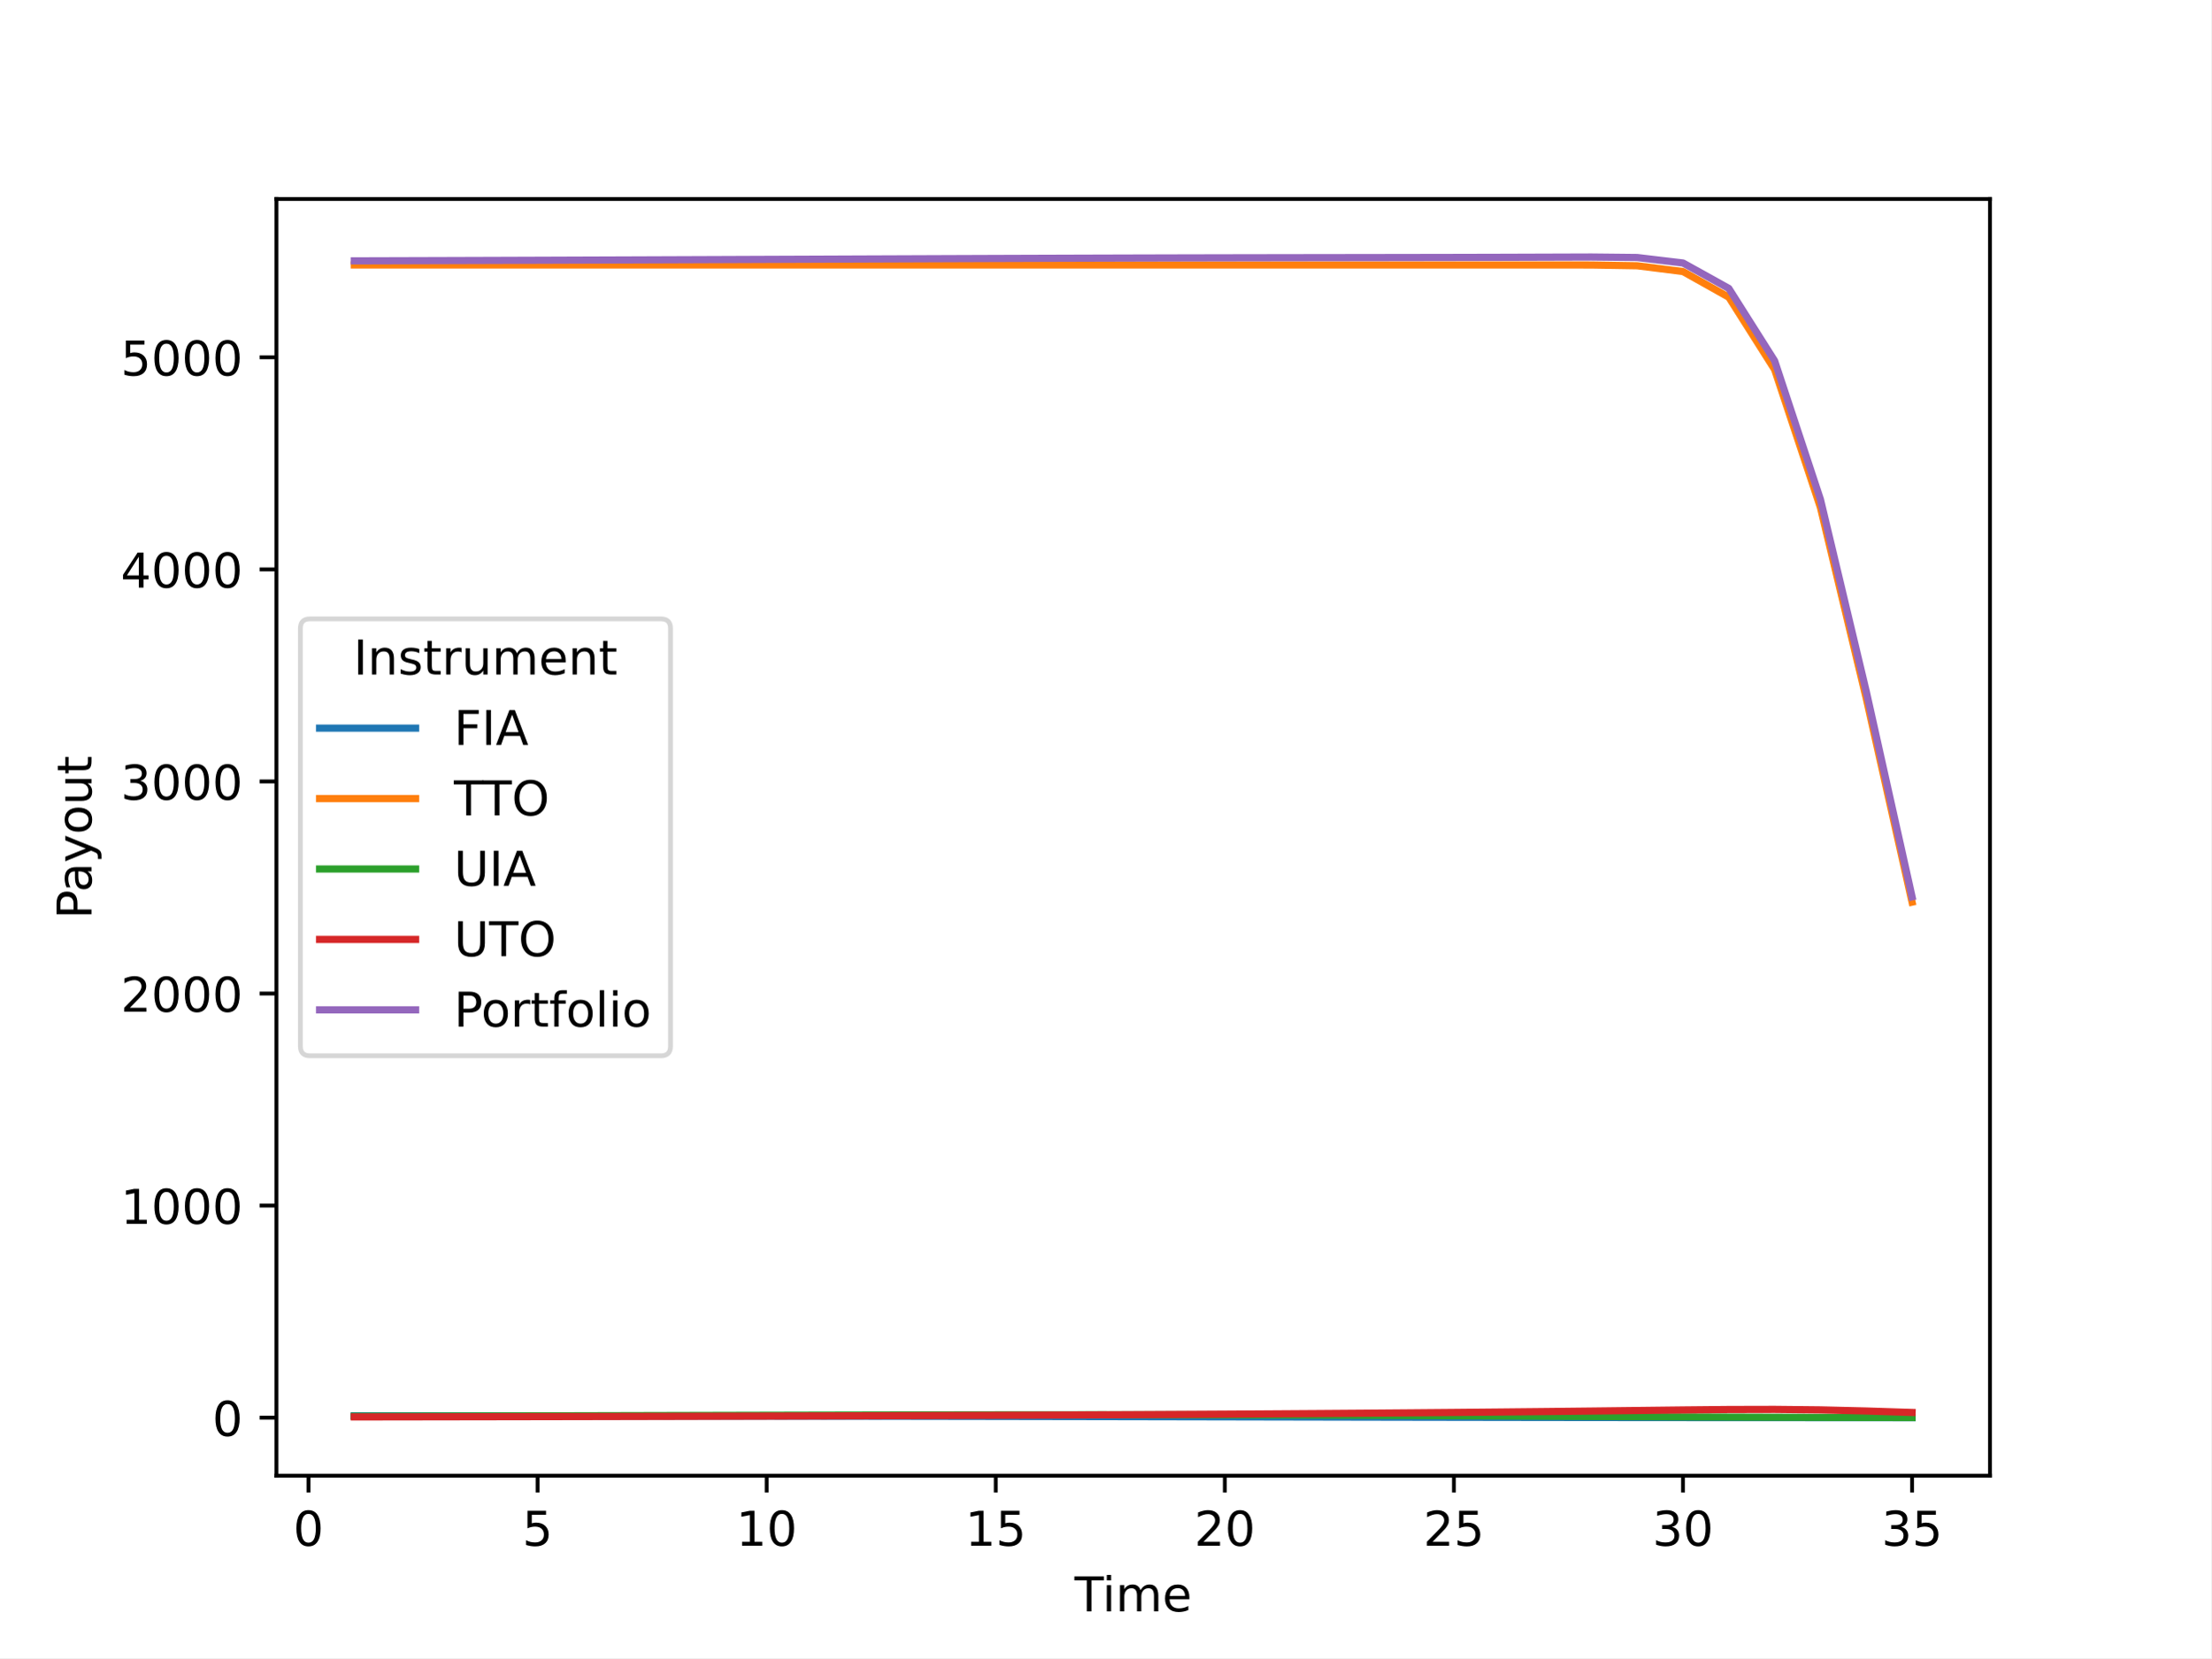
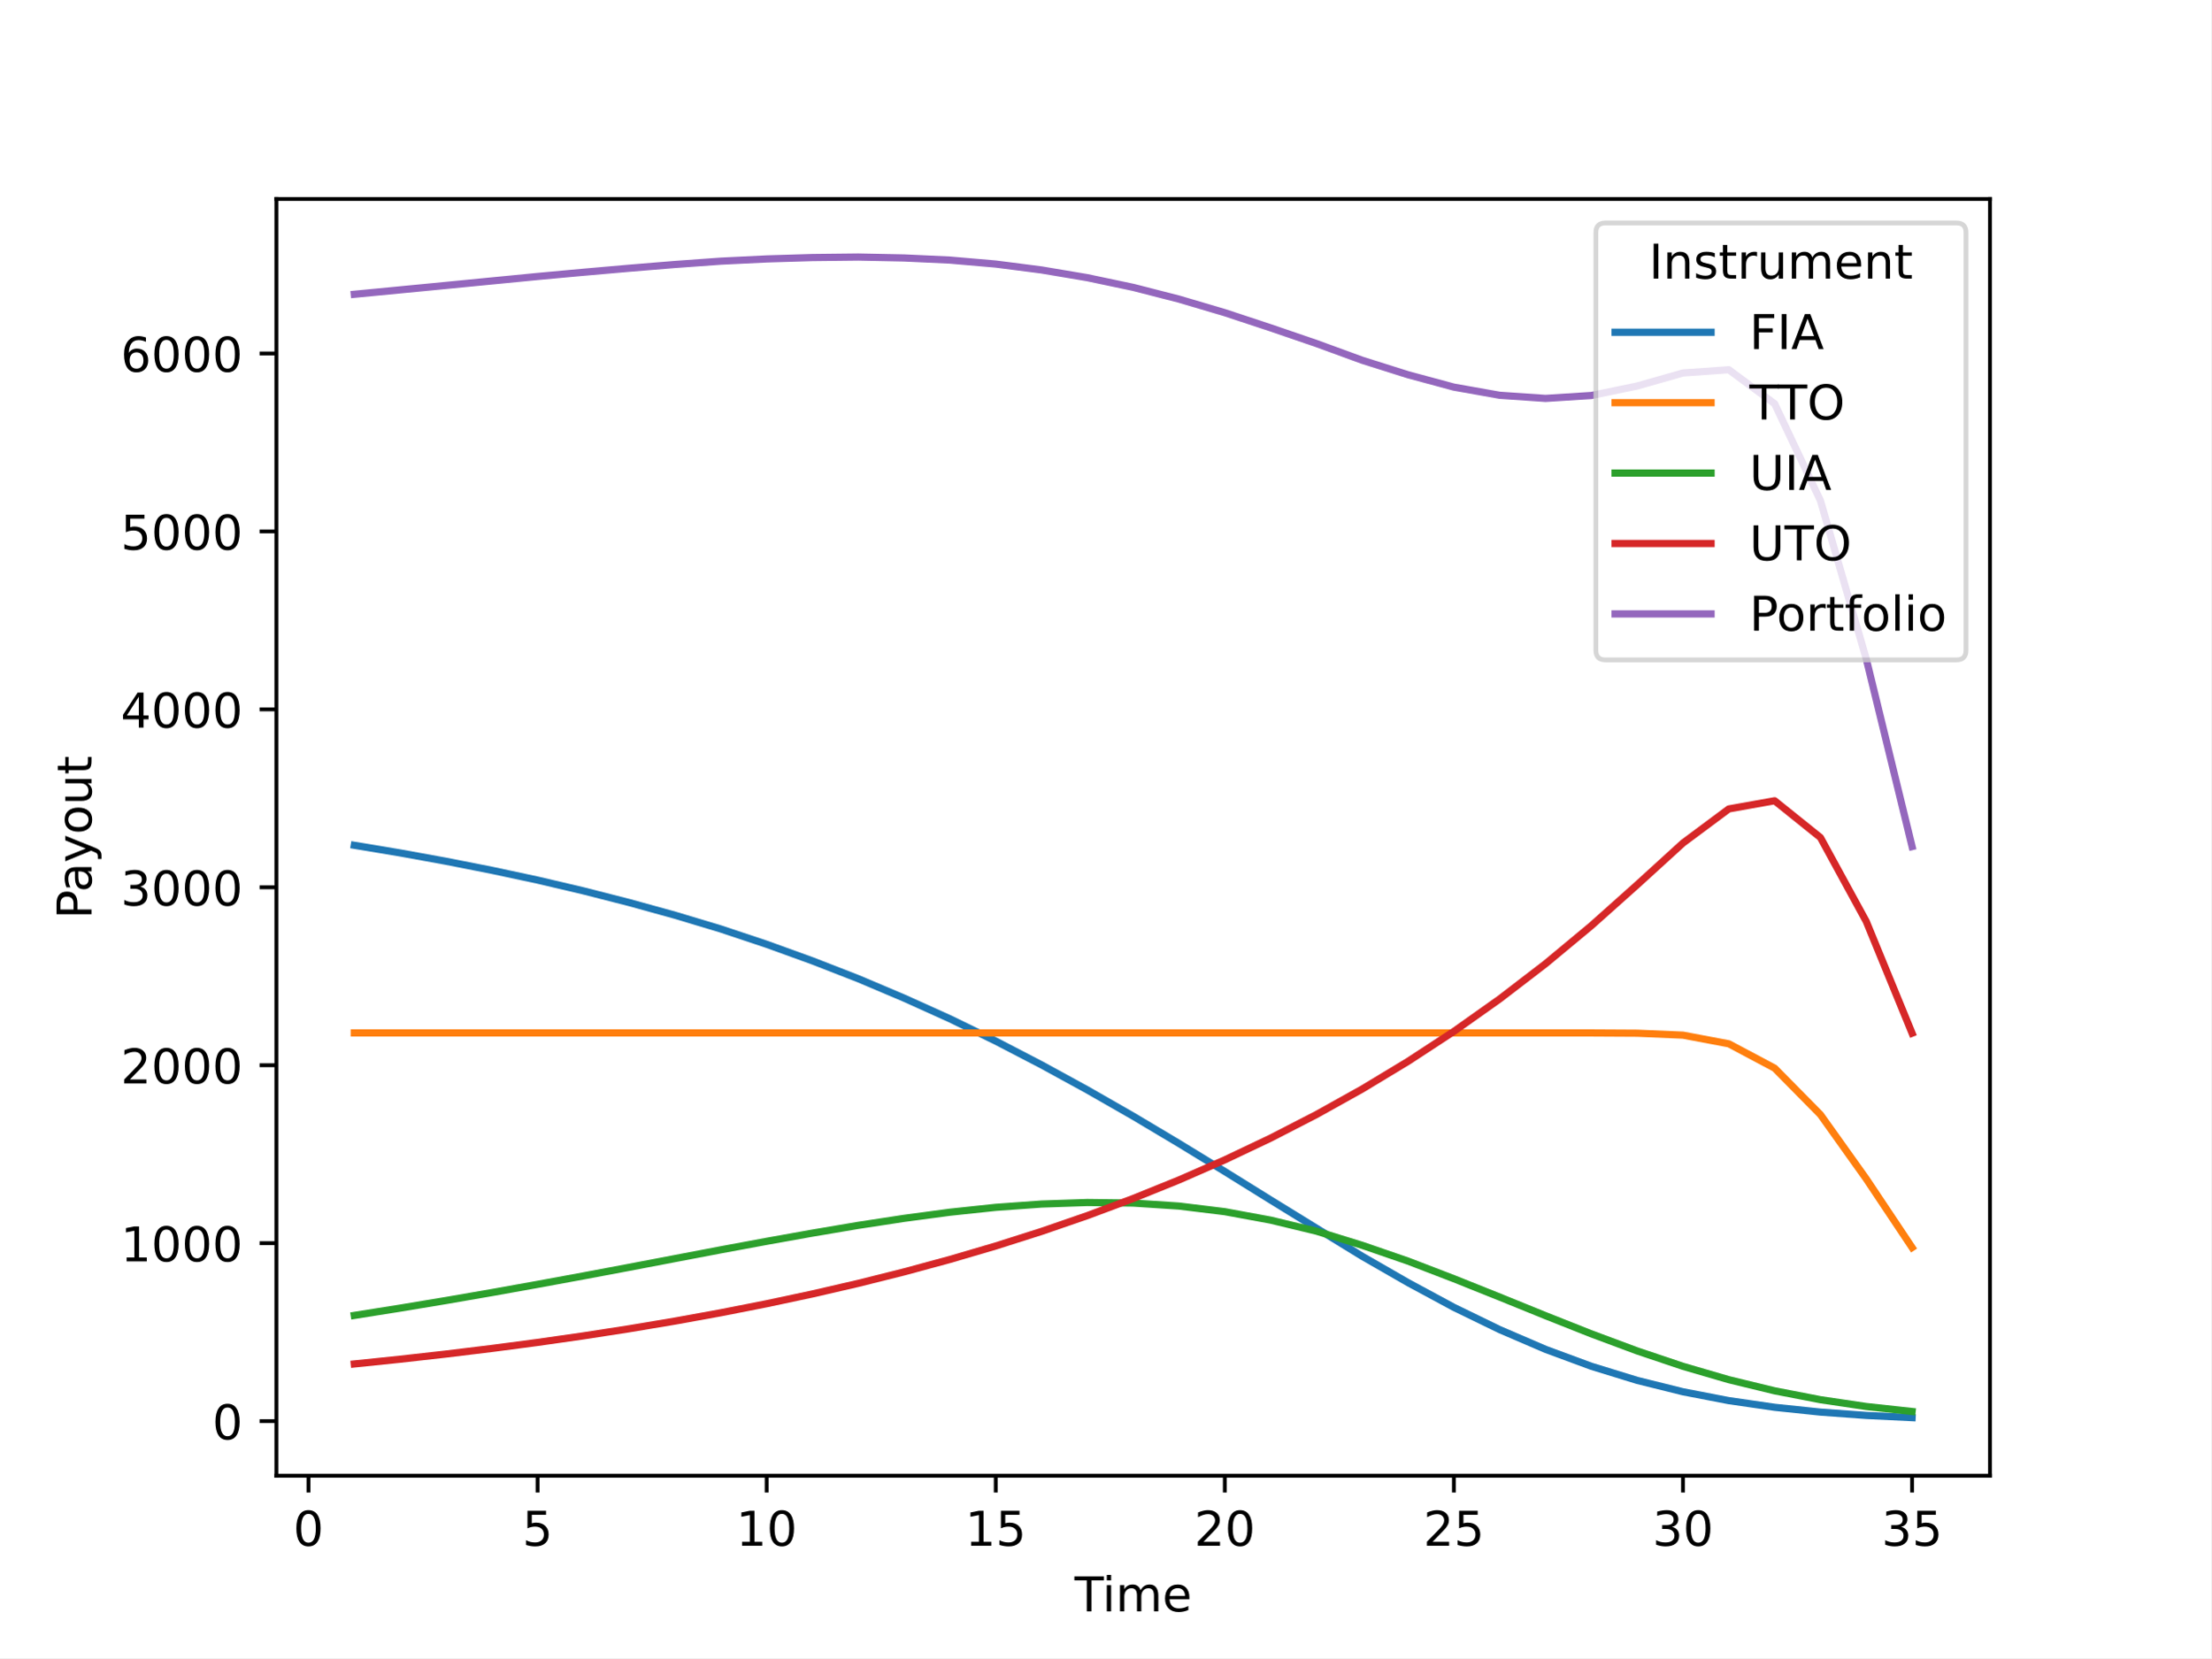
<svg xmlns="http://www.w3.org/2000/svg" xmlns:xlink="http://www.w3.org/1999/xlink" width="460.8pt" height="345.6pt" viewBox="0 0 460.8 345.6" version="1.1">
  <defs>
    <style type="text/css">*{stroke-linejoin: round; stroke-linecap: butt}</style>
  </defs>
  <g id="figure_1">
    <g id="patch_1">
      <path d="M 0 345.6  L 460.8 345.6  L 460.8 0  L 0 0  z " style="fill: #ffffff" />
    </g>
    <g id="axes_1">
      <g id="patch_2">
        <path d="M 57.6 307.584  L 414.72 307.584  L 414.72 41.472  L 57.6 41.472  z " style="fill: #ffffff" />
      </g>
      <g id="PolyCollection_1" />
      <g id="PolyCollection_2" />
      <g id="PolyCollection_3" />
      <g id="PolyCollection_4" />
      <g id="PolyCollection_5" />
      <g id="matplotlib.axis_1">
        <g id="xtick_1">
          <g id="line2d_1">
            <defs>
-               <path id="m5602c6282a" d="M 0 0  L 0 3.5  " style="stroke: #000000; stroke-width: 0.8" />
-             </defs>
-             <g>
-               <use xlink:href="#m5602c6282a" x="64.284" y="307.584" style="stroke: #000000; stroke-width: 0.8" />
+               <path id="m057d014f1e" d="M 0 0  L 0 3.5  " style="stroke: #000000; stroke-width: 0.8" />
+             </defs>
+             <g>
+               <use xlink:href="#m057d014f1e" x="64.284" y="307.584" style="stroke: #000000; stroke-width: 0.8" />
            </g>
          </g>
          <g id="text_1">
            <g transform="translate(61.10281 322.1824) scale(0.1 -0.1)">
              <defs>
                <path id="DejaVuSans-30" d="M 2034 4250  Q 1547 4250 1301 3770  Q 1056 3291 1056 2328  Q 1056 1369 1301 889  Q 1547 409 2034 409  Q 2525 409 2770 889  Q 3016 1369 3016 2328  Q 3016 3291 2770 3770  Q 2525 4250 2034 4250  z M 2034 4750  Q 2819 4750 3233 4129  Q 3647 3509 3647 2328  Q 3647 1150 3233 529  Q 2819 -91 2034 -91  Q 1250 -91 836 529  Q 422 1150 422 2328  Q 422 3509 836 4129  Q 1250 4750 2034 4750  z " transform="scale(0.015625)" />
              </defs>
              <use xlink:href="#DejaVuSans-30" />
            </g>
          </g>
        </g>
        <g id="xtick_2">
          <g id="line2d_2">
            <g>
-               <use xlink:href="#m5602c6282a" x="112.027" y="307.584" style="stroke: #000000; stroke-width: 0.8" />
+               <use xlink:href="#m057d014f1e" x="112.027" y="307.584" style="stroke: #000000; stroke-width: 0.8" />
            </g>
          </g>
          <g id="text_2">
            <g transform="translate(108.8461 322.1824) scale(0.1 -0.1)">
              <defs>
                <path id="DejaVuSans-35" d="M 691 4666  L 3169 4666  L 3169 4134  L 1269 4134  L 1269 2991  Q 1406 3038 1543 3061  Q 1681 3084 1819 3084  Q 2600 3084 3056 2656  Q 3513 2228 3513 1497  Q 3513 744 3044 326  Q 2575 -91 1722 -91  Q 1428 -91 1123 -41  Q 819 9 494 109  L 494 744  Q 775 591 1075 516  Q 1375 441 1709 441  Q 2250 441 2565 725  Q 2881 1009 2881 1497  Q 2881 1984 2565 2268  Q 2250 2553 1709 2553  Q 1456 2553 1204 2497  Q 953 2441 691 2322  L 691 4666  z " transform="scale(0.015625)" />
              </defs>
              <use xlink:href="#DejaVuSans-35" />
            </g>
          </g>
        </g>
        <g id="xtick_3">
          <g id="line2d_3">
            <g>
-               <use xlink:href="#m5602c6282a" x="159.771" y="307.584" style="stroke: #000000; stroke-width: 0.8" />
+               <use xlink:href="#m057d014f1e" x="159.771" y="307.584" style="stroke: #000000; stroke-width: 0.8" />
            </g>
          </g>
          <g id="text_3">
            <g transform="translate(153.4082 322.1824) scale(0.1 -0.1)">
              <defs>
                <path id="DejaVuSans-31" d="M 794 531  L 1825 531  L 1825 4091  L 703 3866  L 703 4441  L 1819 4666  L 2450 4666  L 2450 531  L 3481 531  L 3481 0  L 794 0  L 794 531  z " transform="scale(0.015625)" />
              </defs>
              <use xlink:href="#DejaVuSans-31" />
              <use xlink:href="#DejaVuSans-30" x="63.623" />
            </g>
          </g>
        </g>
        <g id="xtick_4">
          <g id="line2d_4">
            <g>
-               <use xlink:href="#m5602c6282a" x="207.514" y="307.584" style="stroke: #000000; stroke-width: 0.8" />
+               <use xlink:href="#m057d014f1e" x="207.514" y="307.584" style="stroke: #000000; stroke-width: 0.8" />
            </g>
          </g>
          <g id="text_4">
            <g transform="translate(201.1515 322.1824) scale(0.1 -0.1)">
              <use xlink:href="#DejaVuSans-31" />
              <use xlink:href="#DejaVuSans-35" x="63.623" />
            </g>
          </g>
        </g>
        <g id="xtick_5">
          <g id="line2d_5">
            <g>
-               <use xlink:href="#m5602c6282a" x="255.257" y="307.584" style="stroke: #000000; stroke-width: 0.8" />
+               <use xlink:href="#m057d014f1e" x="255.257" y="307.584" style="stroke: #000000; stroke-width: 0.8" />
            </g>
          </g>
          <g id="text_5">
            <g transform="translate(248.8948 322.1824) scale(0.1 -0.1)">
              <defs>
                <path id="DejaVuSans-32" d="M 1228 531  L 3431 531  L 3431 0  L 469 0  L 469 531  Q 828 903 1448 1529  Q 2069 2156 2228 2338  Q 2531 2678 2651 2914  Q 2772 3150 2772 3378  Q 2772 3750 2511 3984  Q 2250 4219 1831 4219  Q 1534 4219 1204 4116  Q 875 4013 500 3803  L 500 4441  Q 881 4594 1212 4672  Q 1544 4750 1819 4750  Q 2544 4750 2975 4387  Q 3406 4025 3406 3419  Q 3406 3131 3298 2873  Q 3191 2616 2906 2266  Q 2828 2175 2409 1742  Q 1991 1309 1228 531  z " transform="scale(0.015625)" />
              </defs>
              <use xlink:href="#DejaVuSans-32" />
              <use xlink:href="#DejaVuSans-30" x="63.623" />
            </g>
          </g>
        </g>
        <g id="xtick_6">
          <g id="line2d_6">
            <g>
-               <use xlink:href="#m5602c6282a" x="303.001" y="307.584" style="stroke: #000000; stroke-width: 0.8" />
+               <use xlink:href="#m057d014f1e" x="303.001" y="307.584" style="stroke: #000000; stroke-width: 0.8" />
            </g>
          </g>
          <g id="text_6">
            <g transform="translate(296.6381 322.1824) scale(0.1 -0.1)">
              <use xlink:href="#DejaVuSans-32" />
              <use xlink:href="#DejaVuSans-35" x="63.623" />
            </g>
          </g>
        </g>
        <g id="xtick_7">
          <g id="line2d_7">
            <g>
-               <use xlink:href="#m5602c6282a" x="350.744" y="307.584" style="stroke: #000000; stroke-width: 0.8" />
+               <use xlink:href="#m057d014f1e" x="350.744" y="307.584" style="stroke: #000000; stroke-width: 0.8" />
            </g>
          </g>
          <g id="text_7">
            <g transform="translate(344.3815 322.1824) scale(0.1 -0.1)">
              <defs>
                <path id="DejaVuSans-33" d="M 2597 2516  Q 3050 2419 3304 2112  Q 3559 1806 3559 1356  Q 3559 666 3084 287  Q 2609 -91 1734 -91  Q 1441 -91 1130 -33  Q 819 25 488 141  L 488 750  Q 750 597 1062 519  Q 1375 441 1716 441  Q 2309 441 2620 675  Q 2931 909 2931 1356  Q 2931 1769 2642 2001  Q 2353 2234 1838 2234  L 1294 2234  L 1294 2753  L 1863 2753  Q 2328 2753 2575 2939  Q 2822 3125 2822 3475  Q 2822 3834 2567 4026  Q 2313 4219 1838 4219  Q 1578 4219 1281 4162  Q 984 4106 628 3988  L 628 4550  Q 988 4650 1302 4700  Q 1616 4750 1894 4750  Q 2613 4750 3031 4423  Q 3450 4097 3450 3541  Q 3450 3153 3228 2886  Q 3006 2619 2597 2516  z " transform="scale(0.015625)" />
              </defs>
              <use xlink:href="#DejaVuSans-33" />
              <use xlink:href="#DejaVuSans-30" x="63.623" />
            </g>
          </g>
        </g>
        <g id="xtick_8">
          <g id="line2d_8">
            <g>
-               <use xlink:href="#m5602c6282a" x="398.487" y="307.584" style="stroke: #000000; stroke-width: 0.8" />
+               <use xlink:href="#m057d014f1e" x="398.487" y="307.584" style="stroke: #000000; stroke-width: 0.8" />
            </g>
          </g>
          <g id="text_8">
            <g transform="translate(392.1248 322.1824) scale(0.1 -0.1)">
              <use xlink:href="#DejaVuSans-33" />
              <use xlink:href="#DejaVuSans-35" x="63.623" />
            </g>
          </g>
        </g>
        <g id="text_9">
          <g transform="translate(223.9264 335.8606) scale(0.1 -0.1)">
            <defs>
              <path id="DejaVuSans-54" d="M -19 4666  L 3928 4666  L 3928 4134  L 2272 4134  L 2272 0  L 1638 0  L 1638 4134  L -19 4134  L -19 4666  z " transform="scale(0.015625)" />
              <path id="DejaVuSans-69" d="M 603 3500  L 1178 3500  L 1178 0  L 603 0  L 603 3500  z M 603 4863  L 1178 4863  L 1178 4134  L 603 4134  L 603 4863  z " transform="scale(0.015625)" />
              <path id="DejaVuSans-6d" d="M 3328 2828  Q 3544 3216 3844 3400  Q 4144 3584 4550 3584  Q 5097 3584 5394 3201  Q 5691 2819 5691 2113  L 5691 0  L 5113 0  L 5113 2094  Q 5113 2597 4934 2840  Q 4756 3084 4391 3084  Q 3944 3084 3684 2787  Q 3425 2491 3425 1978  L 3425 0  L 2847 0  L 2847 2094  Q 2847 2600 2669 2842  Q 2491 3084 2119 3084  Q 1678 3084 1418 2786  Q 1159 2488 1159 1978  L 1159 0  L 581 0  L 581 3500  L 1159 3500  L 1159 2956  Q 1356 3278 1631 3431  Q 1906 3584 2284 3584  Q 2666 3584 2933 3390  Q 3200 3197 3328 2828  z " transform="scale(0.015625)" />
              <path id="DejaVuSans-65" d="M 3597 1894  L 3597 1613  L 953 1613  Q 991 1019 1311 708  Q 1631 397 2203 397  Q 2534 397 2845 478  Q 3156 559 3463 722  L 3463 178  Q 3153 47 2828 -22  Q 2503 -91 2169 -91  Q 1331 -91 842 396  Q 353 884 353 1716  Q 353 2575 817 3079  Q 1281 3584 2069 3584  Q 2775 3584 3186 3129  Q 3597 2675 3597 1894  z M 3022 2063  Q 3016 2534 2758 2815  Q 2500 3097 2075 3097  Q 1594 3097 1305 2825  Q 1016 2553 972 2059  L 3022 2063  z " transform="scale(0.015625)" />
            </defs>
            <use xlink:href="#DejaVuSans-54" />
            <use xlink:href="#DejaVuSans-69" x="57.959" />
            <use xlink:href="#DejaVuSans-6d" x="85.742" />
            <use xlink:href="#DejaVuSans-65" x="183.154" />
          </g>
        </g>
      </g>
      <g id="matplotlib.axis_2">
        <g id="ytick_1">
          <g id="line2d_9">
            <defs>
-               <path id="mc015760d00" d="M 0 0  L -3.5 0  " style="stroke: #000000; stroke-width: 0.8" />
-             </defs>
-             <g>
-               <use xlink:href="#mc015760d00" x="57.6" y="295.49" style="stroke: #000000; stroke-width: 0.8" />
+               <path id="m55f535bfb0" d="M 0 0  L -3.5 0  " style="stroke: #000000; stroke-width: 0.8" />
+             </defs>
+             <g>
+               <use xlink:href="#m55f535bfb0" x="57.6" y="296.206" style="stroke: #000000; stroke-width: 0.8" />
            </g>
          </g>
          <g id="text_10">
-             <g transform="translate(44.2375 299.2896) scale(0.1 -0.1)">
+             <g transform="translate(44.2375 300.0053) scale(0.1 -0.1)">
              <use xlink:href="#DejaVuSans-30" />
            </g>
          </g>
        </g>
        <g id="ytick_2">
          <g id="line2d_10">
            <g>
-               <use xlink:href="#mc015760d00" x="57.6" y="251.286" style="stroke: #000000; stroke-width: 0.8" />
+               <use xlink:href="#m55f535bfb0" x="57.6" y="259.117" style="stroke: #000000; stroke-width: 0.8" />
            </g>
          </g>
          <g id="text_11">
-             <g transform="translate(25.15 255.0848) scale(0.1 -0.1)">
+             <g transform="translate(25.15 262.9165) scale(0.1 -0.1)">
              <use xlink:href="#DejaVuSans-31" />
              <use xlink:href="#DejaVuSans-30" x="63.623" />
              <use xlink:href="#DejaVuSans-30" x="127.246" />
              <use xlink:href="#DejaVuSans-30" x="190.869" />
            </g>
          </g>
        </g>
        <g id="ytick_3">
          <g id="line2d_11">
            <g>
-               <use xlink:href="#mc015760d00" x="57.6" y="207.081" style="stroke: #000000; stroke-width: 0.8" />
+               <use xlink:href="#m55f535bfb0" x="57.6" y="222.028" style="stroke: #000000; stroke-width: 0.8" />
            </g>
          </g>
          <g id="text_12">
-             <g transform="translate(25.15 210.88) scale(0.1 -0.1)">
+             <g transform="translate(25.15 225.8276) scale(0.1 -0.1)">
              <use xlink:href="#DejaVuSans-32" />
              <use xlink:href="#DejaVuSans-30" x="63.623" />
              <use xlink:href="#DejaVuSans-30" x="127.246" />
              <use xlink:href="#DejaVuSans-30" x="190.869" />
            </g>
          </g>
        </g>
        <g id="ytick_4">
          <g id="line2d_12">
            <g>
-               <use xlink:href="#mc015760d00" x="57.6" y="162.876" style="stroke: #000000; stroke-width: 0.8" />
+               <use xlink:href="#m55f535bfb0" x="57.6" y="184.94" style="stroke: #000000; stroke-width: 0.8" />
            </g>
          </g>
          <g id="text_13">
-             <g transform="translate(25.15 166.6752) scale(0.1 -0.1)">
+             <g transform="translate(25.15 188.7388) scale(0.1 -0.1)">
              <use xlink:href="#DejaVuSans-33" />
              <use xlink:href="#DejaVuSans-30" x="63.623" />
              <use xlink:href="#DejaVuSans-30" x="127.246" />
              <use xlink:href="#DejaVuSans-30" x="190.869" />
            </g>
          </g>
        </g>
        <g id="ytick_5">
          <g id="line2d_13">
            <g>
-               <use xlink:href="#mc015760d00" x="57.6" y="118.671" style="stroke: #000000; stroke-width: 0.8" />
+               <use xlink:href="#m55f535bfb0" x="57.6" y="147.851" style="stroke: #000000; stroke-width: 0.8" />
            </g>
          </g>
          <g id="text_14">
-             <g transform="translate(25.15 122.4704) scale(0.1 -0.1)">
+             <g transform="translate(25.15 151.65) scale(0.1 -0.1)">
              <defs>
                <path id="DejaVuSans-34" d="M 2419 4116  L 825 1625  L 2419 1625  L 2419 4116  z M 2253 4666  L 3047 4666  L 3047 1625  L 3713 1625  L 3713 1100  L 3047 1100  L 3047 0  L 2419 0  L 2419 1100  L 313 1100  L 313 1709  L 2253 4666  z " transform="scale(0.015625)" />
              </defs>
              <use xlink:href="#DejaVuSans-34" />
              <use xlink:href="#DejaVuSans-30" x="63.623" />
              <use xlink:href="#DejaVuSans-30" x="127.246" />
              <use xlink:href="#DejaVuSans-30" x="190.869" />
            </g>
          </g>
        </g>
        <g id="ytick_6">
          <g id="line2d_14">
            <g>
-               <use xlink:href="#mc015760d00" x="57.6" y="74.466" style="stroke: #000000; stroke-width: 0.8" />
+               <use xlink:href="#m55f535bfb0" x="57.6" y="110.762" style="stroke: #000000; stroke-width: 0.8" />
            </g>
          </g>
          <g id="text_15">
-             <g transform="translate(25.15 78.26566) scale(0.1 -0.1)">
+             <g transform="translate(25.15 114.5611) scale(0.1 -0.1)">
              <use xlink:href="#DejaVuSans-35" />
              <use xlink:href="#DejaVuSans-30" x="63.623" />
              <use xlink:href="#DejaVuSans-30" x="127.246" />
              <use xlink:href="#DejaVuSans-30" x="190.869" />
            </g>
          </g>
        </g>
-         <g id="text_16">
+         <g id="ytick_7">
+           <g id="line2d_15">
+             <g>
+               <use xlink:href="#m55f535bfb0" x="57.6" y="73.673" style="stroke: #000000; stroke-width: 0.8" />
+             </g>
+           </g>
+           <g id="text_16">
+             <g transform="translate(25.15 77.47231) scale(0.1 -0.1)">
+               <defs>
+                 <path id="DejaVuSans-36" d="M 2113 2584  Q 1688 2584 1439 2293  Q 1191 2003 1191 1497  Q 1191 994 1439 701  Q 1688 409 2113 409  Q 2538 409 2786 701  Q 3034 994 3034 1497  Q 3034 2003 2786 2293  Q 2538 2584 2113 2584  z M 3366 4563  L 3366 3988  Q 3128 4100 2886 4159  Q 2644 4219 2406 4219  Q 1781 4219 1451 3797  Q 1122 3375 1075 2522  Q 1259 2794 1537 2939  Q 1816 3084 2150 3084  Q 2853 3084 3261 2657  Q 3669 2231 3669 1497  Q 3669 778 3244 343  Q 2819 -91 2113 -91  Q 1303 -91 875 529  Q 447 1150 447 2328  Q 447 3434 972 4092  Q 1497 4750 2381 4750  Q 2619 4750 2861 4703  Q 3103 4656 3366 4563  z " transform="scale(0.015625)" />
+               </defs>
+               <use xlink:href="#DejaVuSans-36" />
+               <use xlink:href="#DejaVuSans-30" x="63.623" />
+               <use xlink:href="#DejaVuSans-30" x="127.246" />
+               <use xlink:href="#DejaVuSans-30" x="190.869" />
+             </g>
+           </g>
+         </g>
+         <g id="text_17">
          <g transform="translate(19.07031 191.5296) rotate(-90) scale(0.1 -0.1)">
            <defs>
              <path id="DejaVuSans-50" d="M 1259 4147  L 1259 2394  L 2053 2394  Q 2494 2394 2734 2622  Q 2975 2850 2975 3272  Q 2975 3691 2734 3919  Q 2494 4147 2053 4147  L 1259 4147  z M 628 4666  L 2053 4666  Q 2838 4666 3239 4311  Q 3641 3956 3641 3272  Q 3641 2581 3239 2228  Q 2838 1875 2053 1875  L 1259 1875  L 1259 0  L 628 0  L 628 4666  z " transform="scale(0.015625)" />
              <path id="DejaVuSans-61" d="M 2194 1759  Q 1497 1759 1228 1600  Q 959 1441 959 1056  Q 959 750 1161 570  Q 1363 391 1709 391  Q 2188 391 2477 730  Q 2766 1069 2766 1631  L 2766 1759  L 2194 1759  z M 3341 1997  L 3341 0  L 2766 0  L 2766 531  Q 2569 213 2275 61  Q 1981 -91 1556 -91  Q 1019 -91 701 211  Q 384 513 384 1019  Q 384 1609 779 1909  Q 1175 2209 1959 2209  L 2766 2209  L 2766 2266  Q 2766 2663 2505 2880  Q 2244 3097 1772 3097  Q 1472 3097 1187 3025  Q 903 2953 641 2809  L 641 3341  Q 956 3463 1253 3523  Q 1550 3584 1831 3584  Q 2591 3584 2966 3190  Q 3341 2797 3341 1997  z " transform="scale(0.015625)" />
              <path id="DejaVuSans-79" d="M 2059 -325  Q 1816 -950 1584 -1140  Q 1353 -1331 966 -1331  L 506 -1331  L 506 -850  L 844 -850  Q 1081 -850 1212 -737  Q 1344 -625 1503 -206  L 1606 56  L 191 3500  L 800 3500  L 1894 763  L 2988 3500  L 3597 3500  L 2059 -325  z " transform="scale(0.015625)" />
              <path id="DejaVuSans-6f" d="M 1959 3097  Q 1497 3097 1228 2736  Q 959 2375 959 1747  Q 959 1119 1226 758  Q 1494 397 1959 397  Q 2419 397 2687 759  Q 2956 1122 2956 1747  Q 2956 2369 2687 2733  Q 2419 3097 1959 3097  z M 1959 3584  Q 2709 3584 3137 3096  Q 3566 2609 3566 1747  Q 3566 888 3137 398  Q 2709 -91 1959 -91  Q 1206 -91 779 398  Q 353 888 353 1747  Q 353 2609 779 3096  Q 1206 3584 1959 3584  z " transform="scale(0.015625)" />
              <path id="DejaVuSans-75" d="M 544 1381  L 544 3500  L 1119 3500  L 1119 1403  Q 1119 906 1312 657  Q 1506 409 1894 409  Q 2359 409 2629 706  Q 2900 1003 2900 1516  L 2900 3500  L 3475 3500  L 3475 0  L 2900 0  L 2900 538  Q 2691 219 2414 64  Q 2138 -91 1772 -91  Q 1169 -91 856 284  Q 544 659 544 1381  z M 1991 3584  L 1991 3584  z " transform="scale(0.015625)" />
              <path id="DejaVuSans-74" d="M 1172 4494  L 1172 3500  L 2356 3500  L 2356 3053  L 1172 3053  L 1172 1153  Q 1172 725 1289 603  Q 1406 481 1766 481  L 2356 481  L 2356 0  L 1766 0  Q 1100 0 847 248  Q 594 497 594 1153  L 594 3053  L 172 3053  L 172 3500  L 594 3500  L 594 4494  L 1172 4494  z " transform="scale(0.015625)" />
            </defs>
            <use xlink:href="#DejaVuSans-50" />
            <use xlink:href="#DejaVuSans-61" x="55.803" />
            <use xlink:href="#DejaVuSans-79" x="117.082" />
            <use xlink:href="#DejaVuSans-6f" x="176.262" />
            <use xlink:href="#DejaVuSans-75" x="237.443" />
            <use xlink:href="#DejaVuSans-74" x="300.822" />
          </g>
        </g>
      </g>
-       <g id="line2d_15">
-         <path d="M 73.833 295.093  L 83.381 295.098  L 92.93 295.104  L 102.479 295.11  L 112.027 295.117  L 121.576 295.124  L 131.125 295.132  L 140.673 295.141  L 150.222 295.151  L 159.771 295.161  L 169.319 295.173  L 178.868 295.185  L 188.417 295.198  L 197.965 295.213  L 207.514 295.228  L 217.063 295.245  L 226.611 295.262  L 236.16 295.28  L 245.709 295.299  L 255.257 295.318  L 264.806 295.338  L 274.355 295.357  L 283.903 295.377  L 293.452 295.395  L 303.001 295.412  L 312.549 295.427  L 322.098 295.441  L 331.647 295.453  L 341.195 295.462  L 350.744 295.47  L 360.293 295.476  L 369.841 295.481  L 379.39 295.484  L 388.939 295.486  L 398.487 295.488  " clip-path="url(#p0e08820c8f)" style="fill: none; stroke: #1f77b4; stroke-width: 1.5; stroke-linecap: square" />
-       </g>
      <g id="line2d_16">
-         <path d="M 73.833 55.218  L 83.381 55.218  L 92.93 55.218  L 102.479 55.218  L 112.027 55.218  L 121.576 55.218  L 131.125 55.218  L 140.673 55.218  L 150.222 55.218  L 159.771 55.218  L 169.319 55.218  L 178.868 55.218  L 188.417 55.218  L 197.965 55.218  L 207.514 55.218  L 217.063 55.218  L 226.611 55.218  L 236.16 55.218  L 245.709 55.218  L 255.257 55.218  L 264.806 55.218  L 274.355 55.218  L 283.903 55.218  L 293.452 55.218  L 303.001 55.218  L 312.549 55.218  L 322.098 55.218  L 331.647 55.23  L 341.195 55.39  L 350.744 56.594  L 360.293 61.949  L 369.841 77.028  L 379.39 105.79  L 388.939 145.56  L 398.487 188.035  " clip-path="url(#p0e08820c8f)" style="fill: none; stroke: #ff7f0e; stroke-width: 1.5; stroke-linecap: square" />
+         <path d="M 73.833 176.182  L 83.381 177.773  L 92.93 179.508  L 102.479 181.392  L 112.027 183.436  L 121.576 185.681  L 131.125 188.121  L 140.673 190.759  L 150.222 193.63  L 159.771 196.819  L 169.319 200.275  L 178.868 203.993  L 188.417 208.038  L 197.965 212.352  L 207.514 216.998  L 217.063 221.958  L 226.611 227.182  L 236.16 232.651  L 245.709 238.343  L 255.257 244.187  L 264.806 250.122  L 274.355 256.003  L 283.903 261.862  L 293.452 267.352  L 303.001 272.503  L 312.549 277.144  L 322.098 281.25  L 331.647 284.78  L 341.195 287.721  L 350.744 290.093  L 360.293 291.939  L 369.841 293.326  L 379.39 294.327  L 388.939 295.023  L 398.487 295.488  " clip-path="url(#pfaa3fc3147)" style="fill: none; stroke: #1f77b4; stroke-width: 1.5; stroke-linecap: square" />
      </g>
      <g id="line2d_17">
-         <path d="M 73.833 295.196  L 83.381 295.175  L 92.93 295.154  L 102.479 295.132  L 112.027 295.109  L 121.576 295.086  L 131.125 295.062  L 140.673 295.037  L 150.222 295.013  L 159.771 294.989  L 169.319 294.966  L 178.868 294.945  L 188.417 294.925  L 197.965 294.908  L 207.514 294.894  L 217.063 294.885  L 226.611 294.881  L 236.16 294.883  L 245.709 294.891  L 255.257 294.907  L 264.806 294.93  L 274.355 294.961  L 283.903 295  L 293.452 295.044  L 303.001 295.094  L 312.549 295.145  L 322.098 295.197  L 331.647 295.247  L 341.195 295.295  L 350.744 295.338  L 360.293 295.375  L 369.841 295.406  L 379.39 295.431  L 388.939 295.45  L 398.487 295.464  " clip-path="url(#p0e08820c8f)" style="fill: none; stroke: #2ca02c; stroke-width: 1.5; stroke-linecap: square" />
+         <path d="M 73.833 215.297  L 83.381 215.297  L 92.93 215.297  L 102.479 215.297  L 112.027 215.297  L 121.576 215.297  L 131.125 215.297  L 140.673 215.297  L 150.222 215.297  L 159.771 215.297  L 169.319 215.297  L 178.868 215.297  L 188.417 215.297  L 197.965 215.297  L 207.514 215.297  L 217.063 215.297  L 226.611 215.297  L 236.16 215.297  L 245.709 215.297  L 255.257 215.297  L 264.806 215.297  L 274.355 215.297  L 283.903 215.297  L 293.452 215.297  L 303.001 215.297  L 312.549 215.297  L 322.098 215.297  L 331.647 215.301  L 341.195 215.355  L 350.744 215.76  L 360.293 217.564  L 369.841 222.641  L 379.39 232.327  L 388.939 245.719  L 398.487 260.022  " clip-path="url(#pfaa3fc3147)" style="fill: none; stroke: #ff7f0e; stroke-width: 1.5; stroke-linecap: square" />
      </g>
      <g id="line2d_18">
-         <path d="M 73.833 295.331  L 83.381 295.318  L 92.93 295.303  L 102.479 295.288  L 112.027 295.271  L 121.576 295.253  L 131.125 295.233  L 140.673 295.212  L 150.222 295.188  L 159.771 295.163  L 169.319 295.136  L 178.868 295.106  L 188.417 295.074  L 197.965 295.04  L 207.514 295.002  L 217.063 294.962  L 226.611 294.917  L 236.16 294.87  L 245.709 294.818  L 255.257 294.762  L 264.806 294.701  L 274.355 294.636  L 283.903 294.565  L 293.452 294.487  L 303.001 294.404  L 312.549 294.313  L 322.098 294.215  L 331.647 294.109  L 341.195 293.995  L 350.744 293.879  L 360.293 293.784  L 369.841 293.761  L 379.39 293.864  L 388.939 294.098  L 398.487 294.409  " clip-path="url(#p0e08820c8f)" style="fill: none; stroke: #d62728; stroke-width: 1.5; stroke-linecap: square" />
+         <path d="M 73.833 274.178  L 83.381 272.659  L 92.93 271.072  L 102.479 269.418  L 112.027 267.704  L 121.576 265.945  L 131.125 264.148  L 140.673 262.325  L 150.222 260.503  L 159.771 258.732  L 169.319 257.022  L 178.868 255.404  L 188.417 253.945  L 197.965 252.665  L 207.514 251.651  L 217.063 250.963  L 226.611 250.643  L 236.16 250.759  L 245.709 251.384  L 255.257 252.554  L 264.806 254.313  L 274.355 256.616  L 283.903 259.569  L 293.452 262.861  L 303.001 266.533  L 312.549 270.356  L 322.098 274.235  L 331.647 278.022  L 341.195 281.578  L 350.744 284.789  L 360.293 287.574  L 369.841 289.893  L 379.39 291.746  L 388.939 293.164  L 398.487 294.205  " clip-path="url(#pfaa3fc3147)" style="fill: none; stroke: #2ca02c; stroke-width: 1.5; stroke-linecap: square" />
      </g>
      <g id="line2d_19">
-         <path d="M 73.833 54.366  L 83.381 54.338  L 92.93 54.308  L 102.479 54.277  L 112.027 54.244  L 121.576 54.209  L 131.125 54.174  L 140.673 54.137  L 150.222 54.099  L 159.771 54.06  L 169.319 54.022  L 178.868 53.983  L 188.417 53.945  L 197.965 53.907  L 207.514 53.871  L 217.063 53.838  L 226.611 53.807  L 236.16 53.779  L 245.709 53.754  L 255.257 53.733  L 264.806 53.716  L 274.355 53.701  L 283.903 53.688  L 293.452 53.673  L 303.001 53.656  L 312.549 53.632  L 322.098 53.6  L 331.647 53.568  L 341.195 53.671  L 350.744 54.809  L 360.293 60.113  L 369.841 75.205  L 379.39 104.098  L 388.939 144.123  L 398.487 186.925  " clip-path="url(#p0e08820c8f)" style="fill: none; stroke: #9467bd; stroke-width: 1.5; stroke-linecap: square" />
-       </g>
-       <g id="line2d_20" />
+         <path d="M 73.833 284.296  L 83.381 283.304  L 92.93 282.23  L 102.479 281.066  L 112.027 279.805  L 121.576 278.439  L 131.125 276.959  L 140.673 275.356  L 150.222 273.62  L 159.771 271.738  L 169.319 269.701  L 178.868 267.493  L 188.417 265.102  L 197.965 262.511  L 207.514 259.705  L 217.063 256.665  L 226.611 253.371  L 236.16 249.804  L 245.709 245.939  L 255.257 241.752  L 264.806 237.217  L 274.355 232.304  L 283.903 226.982  L 293.452 221.216  L 303.001 214.971  L 312.549 208.205  L 322.098 200.876  L 331.647 192.941  L 341.195 184.415  L 350.744 175.711  L 360.293 168.602  L 369.841 166.899  L 379.39 174.571  L 388.939 192.065  L 398.487 215.352  " clip-path="url(#pfaa3fc3147)" style="fill: none; stroke: #d62728; stroke-width: 1.5; stroke-linecap: square" />
+       </g>
+       <g id="line2d_20">
+         <path d="M 73.833 61.335  L 83.381 60.416  L 92.93 59.489  L 102.479 58.555  L 112.027 57.624  L 121.576 56.743  L 131.125 55.907  L 140.673 55.119  L 150.222 54.431  L 159.771 53.967  L 169.319 53.677  L 178.868 53.568  L 188.417 53.763  L 197.965 54.206  L 207.514 55.033  L 217.063 56.264  L 226.611 57.876  L 236.16 59.892  L 245.709 62.344  L 255.257 65.172  L 264.806 68.331  L 274.355 71.602  L 283.903 75.091  L 293.452 78.108  L 303.001 80.685  L 312.549 82.383  L 322.098 83.04  L 331.647 82.426  L 341.195 80.451  L 350.744 77.735  L 360.293 77.06  L 369.841 84.141  L 379.39 104.353  L 388.939 137.353  L 398.487 176.449  " clip-path="url(#pfaa3fc3147)" style="fill: none; stroke: #9467bd; stroke-width: 1.5; stroke-linecap: square" />
+       </g>
      <g id="line2d_21" />
      <g id="line2d_22" />
      <g id="line2d_23" />
      <g id="line2d_24" />
+       <g id="line2d_25" />
      <g id="patch_3">
        <path d="M 57.6 307.584  L 57.6 41.472  " style="fill: none; stroke: #000000; stroke-width: 0.8; stroke-linejoin: miter; stroke-linecap: square" />
      </g>
      <g id="patch_4">
        <path d="M 414.72 307.584  L 414.72 41.472  " style="fill: none; stroke: #000000; stroke-width: 0.8; stroke-linejoin: miter; stroke-linecap: square" />
      </g>
      <g id="patch_5">
        <path d="M 57.6 307.584  L 414.72 307.584  " style="fill: none; stroke: #000000; stroke-width: 0.8; stroke-linejoin: miter; stroke-linecap: square" />
      </g>
      <g id="patch_6">
        <path d="M 57.6 41.472  L 414.72 41.472  " style="fill: none; stroke: #000000; stroke-width: 0.8; stroke-linejoin: miter; stroke-linecap: square" />
      </g>
      <g id="legend_1">
        <g id="patch_7">
-           <path d="M 64.6 220.062  L 137.731 220.062  Q 139.731 220.062 139.731 218.062  L 139.731 130.994  Q 139.731 128.994 137.731 128.994  L 64.6 128.994  Q 62.6 128.994 62.6 130.994  L 62.6 218.062  Q 62.6 220.062 64.6 220.062  z " style="fill: #ffffff; opacity: 0.8; stroke: #cccccc; stroke-linejoin: miter" />
-         </g>
-         <g id="text_17">
-           <g transform="translate(73.65703 140.5921) scale(0.1 -0.1)">
+           <path d="M 334.589 137.541  L 407.72 137.541  Q 409.72 137.541 409.72 135.541  L 409.72 48.472  Q 409.72 46.472 407.72 46.472  L 334.589 46.472  Q 332.589 46.472 332.589 48.472  L 332.589 135.541  Q 332.589 137.541 334.589 137.541  z " style="fill: #ffffff; opacity: 0.8; stroke: #cccccc; stroke-linejoin: miter" />
+         </g>
+         <g id="text_18">
+           <g transform="translate(343.6458 58.07044) scale(0.1 -0.1)">
            <defs>
              <path id="DejaVuSans-49" d="M 628 4666  L 1259 4666  L 1259 0  L 628 0  L 628 4666  z " transform="scale(0.015625)" />
              <path id="DejaVuSans-6e" d="M 3513 2113  L 3513 0  L 2938 0  L 2938 2094  Q 2938 2591 2744 2837  Q 2550 3084 2163 3084  Q 1697 3084 1428 2787  Q 1159 2491 1159 1978  L 1159 0  L 581 0  L 581 3500  L 1159 3500  L 1159 2956  Q 1366 3272 1645 3428  Q 1925 3584 2291 3584  Q 2894 3584 3203 3211  Q 3513 2838 3513 2113  z " transform="scale(0.015625)" />
              <path id="DejaVuSans-73" d="M 2834 3397  L 2834 2853  Q 2591 2978 2328 3040  Q 2066 3103 1784 3103  Q 1356 3103 1142 2972  Q 928 2841 928 2578  Q 928 2378 1081 2264  Q 1234 2150 1697 2047  L 1894 2003  Q 2506 1872 2764 1633  Q 3022 1394 3022 966  Q 3022 478 2636 193  Q 2250 -91 1575 -91  Q 1294 -91 989 -36  Q 684 19 347 128  L 347 722  Q 666 556 975 473  Q 1284 391 1588 391  Q 1994 391 2212 530  Q 2431 669 2431 922  Q 2431 1156 2273 1281  Q 2116 1406 1581 1522  L 1381 1569  Q 847 1681 609 1914  Q 372 2147 372 2553  Q 372 3047 722 3315  Q 1072 3584 1716 3584  Q 2034 3584 2315 3537  Q 2597 3491 2834 3397  z " transform="scale(0.015625)" />
              <path id="DejaVuSans-72" d="M 2631 2963  Q 2534 3019 2420 3045  Q 2306 3072 2169 3072  Q 1681 3072 1420 2755  Q 1159 2438 1159 1844  L 1159 0  L 581 0  L 581 3500  L 1159 3500  L 1159 2956  Q 1341 3275 1631 3429  Q 1922 3584 2338 3584  Q 2397 3584 2469 3576  Q 2541 3569 2628 3553  L 2631 2963  z " transform="scale(0.015625)" />
            </defs>
            <use xlink:href="#DejaVuSans-49" />
            <use xlink:href="#DejaVuSans-6e" x="29.492" />
            <use xlink:href="#DejaVuSans-73" x="92.871" />
            <use xlink:href="#DejaVuSans-74" x="144.971" />
            <use xlink:href="#DejaVuSans-72" x="184.18" />
            <use xlink:href="#DejaVuSans-75" x="225.293" />
            <use xlink:href="#DejaVuSans-6d" x="288.672" />
            <use xlink:href="#DejaVuSans-65" x="386.084" />
            <use xlink:href="#DejaVuSans-6e" x="447.607" />
            <use xlink:href="#DejaVuSans-74" x="510.986" />
          </g>
        </g>
-         <g id="line2d_25">
-           <path d="M 66.6 151.77  L 76.6 151.77  L 86.6 151.77  " style="fill: none; stroke: #1f77b4; stroke-width: 1.5; stroke-linecap: square" />
-         </g>
-         <g id="text_18">
-           <g transform="translate(94.6 155.2702) scale(0.1 -0.1)">
+         <g id="line2d_26">
+           <path d="M 336.589 69.249  L 346.589 69.249  L 356.589 69.249  " style="fill: none; stroke: #1f77b4; stroke-width: 1.5; stroke-linecap: square" />
+         </g>
+         <g id="text_19">
+           <g transform="translate(364.5888 72.74856) scale(0.1 -0.1)">
            <defs>
              <path id="DejaVuSans-46" d="M 628 4666  L 3309 4666  L 3309 4134  L 1259 4134  L 1259 2759  L 3109 2759  L 3109 2228  L 1259 2228  L 1259 0  L 628 0  L 628 4666  z " transform="scale(0.015625)" />
              <path id="DejaVuSans-41" d="M 2188 4044  L 1331 1722  L 3047 1722  L 2188 4044  z M 1831 4666  L 2547 4666  L 4325 0  L 3669 0  L 3244 1197  L 1141 1197  L 716 0  L 50 0  L 1831 4666  z " transform="scale(0.015625)" />
            </defs>
            <use xlink:href="#DejaVuSans-46" />
            <use xlink:href="#DejaVuSans-49" x="57.52" />
            <use xlink:href="#DejaVuSans-41" x="87.012" />
          </g>
        </g>
-         <g id="line2d_26">
-           <path d="M 66.6 166.448  L 76.6 166.448  L 86.6 166.448  " style="fill: none; stroke: #ff7f0e; stroke-width: 1.5; stroke-linecap: square" />
-         </g>
-         <g id="text_19">
-           <g transform="translate(94.6 169.9483) scale(0.1 -0.1)">
+         <g id="line2d_27">
+           <path d="M 336.589 83.927  L 346.589 83.927  L 356.589 83.927  " style="fill: none; stroke: #ff7f0e; stroke-width: 1.5; stroke-linecap: square" />
+         </g>
+         <g id="text_20">
+           <g transform="translate(364.5888 87.42669) scale(0.1 -0.1)">
            <defs>
              <path id="DejaVuSans-4f" d="M 2522 4238  Q 1834 4238 1429 3725  Q 1025 3213 1025 2328  Q 1025 1447 1429 934  Q 1834 422 2522 422  Q 3209 422 3611 934  Q 4013 1447 4013 2328  Q 4013 3213 3611 3725  Q 3209 4238 2522 4238  z M 2522 4750  Q 3503 4750 4090 4092  Q 4678 3434 4678 2328  Q 4678 1225 4090 567  Q 3503 -91 2522 -91  Q 1538 -91 948 565  Q 359 1222 359 2328  Q 359 3434 948 4092  Q 1538 4750 2522 4750  z " transform="scale(0.015625)" />
            </defs>
            <use xlink:href="#DejaVuSans-54" />
            <use xlink:href="#DejaVuSans-54" x="59.334" />
            <use xlink:href="#DejaVuSans-4f" x="120.418" />
          </g>
        </g>
-         <g id="line2d_27">
-           <path d="M 66.6 181.126  L 76.6 181.126  L 86.6 181.126  " style="fill: none; stroke: #2ca02c; stroke-width: 1.5; stroke-linecap: square" />
-         </g>
-         <g id="text_20">
-           <g transform="translate(94.6 184.6264) scale(0.1 -0.1)">
+         <g id="line2d_28">
+           <path d="M 336.589 98.605  L 346.589 98.605  L 356.589 98.605  " style="fill: none; stroke: #2ca02c; stroke-width: 1.5; stroke-linecap: square" />
+         </g>
+         <g id="text_21">
+           <g transform="translate(364.5888 102.1048) scale(0.1 -0.1)">
            <defs>
              <path id="DejaVuSans-55" d="M 556 4666  L 1191 4666  L 1191 1831  Q 1191 1081 1462 751  Q 1734 422 2344 422  Q 2950 422 3222 751  Q 3494 1081 3494 1831  L 3494 4666  L 4128 4666  L 4128 1753  Q 4128 841 3676 375  Q 3225 -91 2344 -91  Q 1459 -91 1007 375  Q 556 841 556 1753  L 556 4666  z " transform="scale(0.015625)" />
            </defs>
            <use xlink:href="#DejaVuSans-55" />
            <use xlink:href="#DejaVuSans-49" x="73.193" />
            <use xlink:href="#DejaVuSans-41" x="102.686" />
          </g>
        </g>
-         <g id="line2d_28">
-           <path d="M 66.6 195.805  L 76.6 195.805  L 86.6 195.805  " style="fill: none; stroke: #d62728; stroke-width: 1.5; stroke-linecap: square" />
-         </g>
-         <g id="text_21">
-           <g transform="translate(94.6 199.3046) scale(0.1 -0.1)">
+         <g id="line2d_29">
+           <path d="M 336.589 113.283  L 346.589 113.283  L 356.589 113.283  " style="fill: none; stroke: #d62728; stroke-width: 1.5; stroke-linecap: square" />
+         </g>
+         <g id="text_22">
+           <g transform="translate(364.5888 116.7829) scale(0.1 -0.1)">
            <use xlink:href="#DejaVuSans-55" />
            <use xlink:href="#DejaVuSans-54" x="73.193" />
            <use xlink:href="#DejaVuSans-4f" x="134.277" />
          </g>
        </g>
-         <g id="line2d_29">
-           <path d="M 66.6 210.483  L 76.6 210.483  L 86.6 210.483  " style="fill: none; stroke: #9467bd; stroke-width: 1.5; stroke-linecap: square" />
-         </g>
-         <g id="text_22">
-           <g transform="translate(94.6 213.9827) scale(0.1 -0.1)">
+         <g id="line2d_30">
+           <path d="M 336.589 127.961  L 346.589 127.961  L 356.589 127.961  " style="fill: none; stroke: #9467bd; stroke-width: 1.5; stroke-linecap: square" />
+         </g>
+         <g id="text_23">
+           <g transform="translate(364.5888 131.4611) scale(0.1 -0.1)">
            <defs>
              <path id="DejaVuSans-66" d="M 2375 4863  L 2375 4384  L 1825 4384  Q 1516 4384 1395 4259  Q 1275 4134 1275 3809  L 1275 3500  L 2222 3500  L 2222 3053  L 1275 3053  L 1275 0  L 697 0  L 697 3053  L 147 3053  L 147 3500  L 697 3500  L 697 3744  Q 697 4328 969 4595  Q 1241 4863 1831 4863  L 2375 4863  z " transform="scale(0.015625)" />
              <path id="DejaVuSans-6c" d="M 603 4863  L 1178 4863  L 1178 0  L 603 0  L 603 4863  z " transform="scale(0.015625)" />
            </defs>
            <use xlink:href="#DejaVuSans-50" />
            <use xlink:href="#DejaVuSans-6f" x="56.678" />
            <use xlink:href="#DejaVuSans-72" x="117.859" />
            <use xlink:href="#DejaVuSans-74" x="158.973" />
            <use xlink:href="#DejaVuSans-66" x="198.182" />
            <use xlink:href="#DejaVuSans-6f" x="233.387" />
            <use xlink:href="#DejaVuSans-6c" x="294.568" />
            <use xlink:href="#DejaVuSans-69" x="322.352" />
            <use xlink:href="#DejaVuSans-6f" x="350.135" />
          </g>
        </g>
      </g>
    </g>
  </g>
  <defs>
-     <clipPath id="p0e08820c8f">
+     <clipPath id="pfaa3fc3147">
      <rect x="57.6" y="41.472" width="357.12" height="266.112" />
    </clipPath>
  </defs>
</svg>
